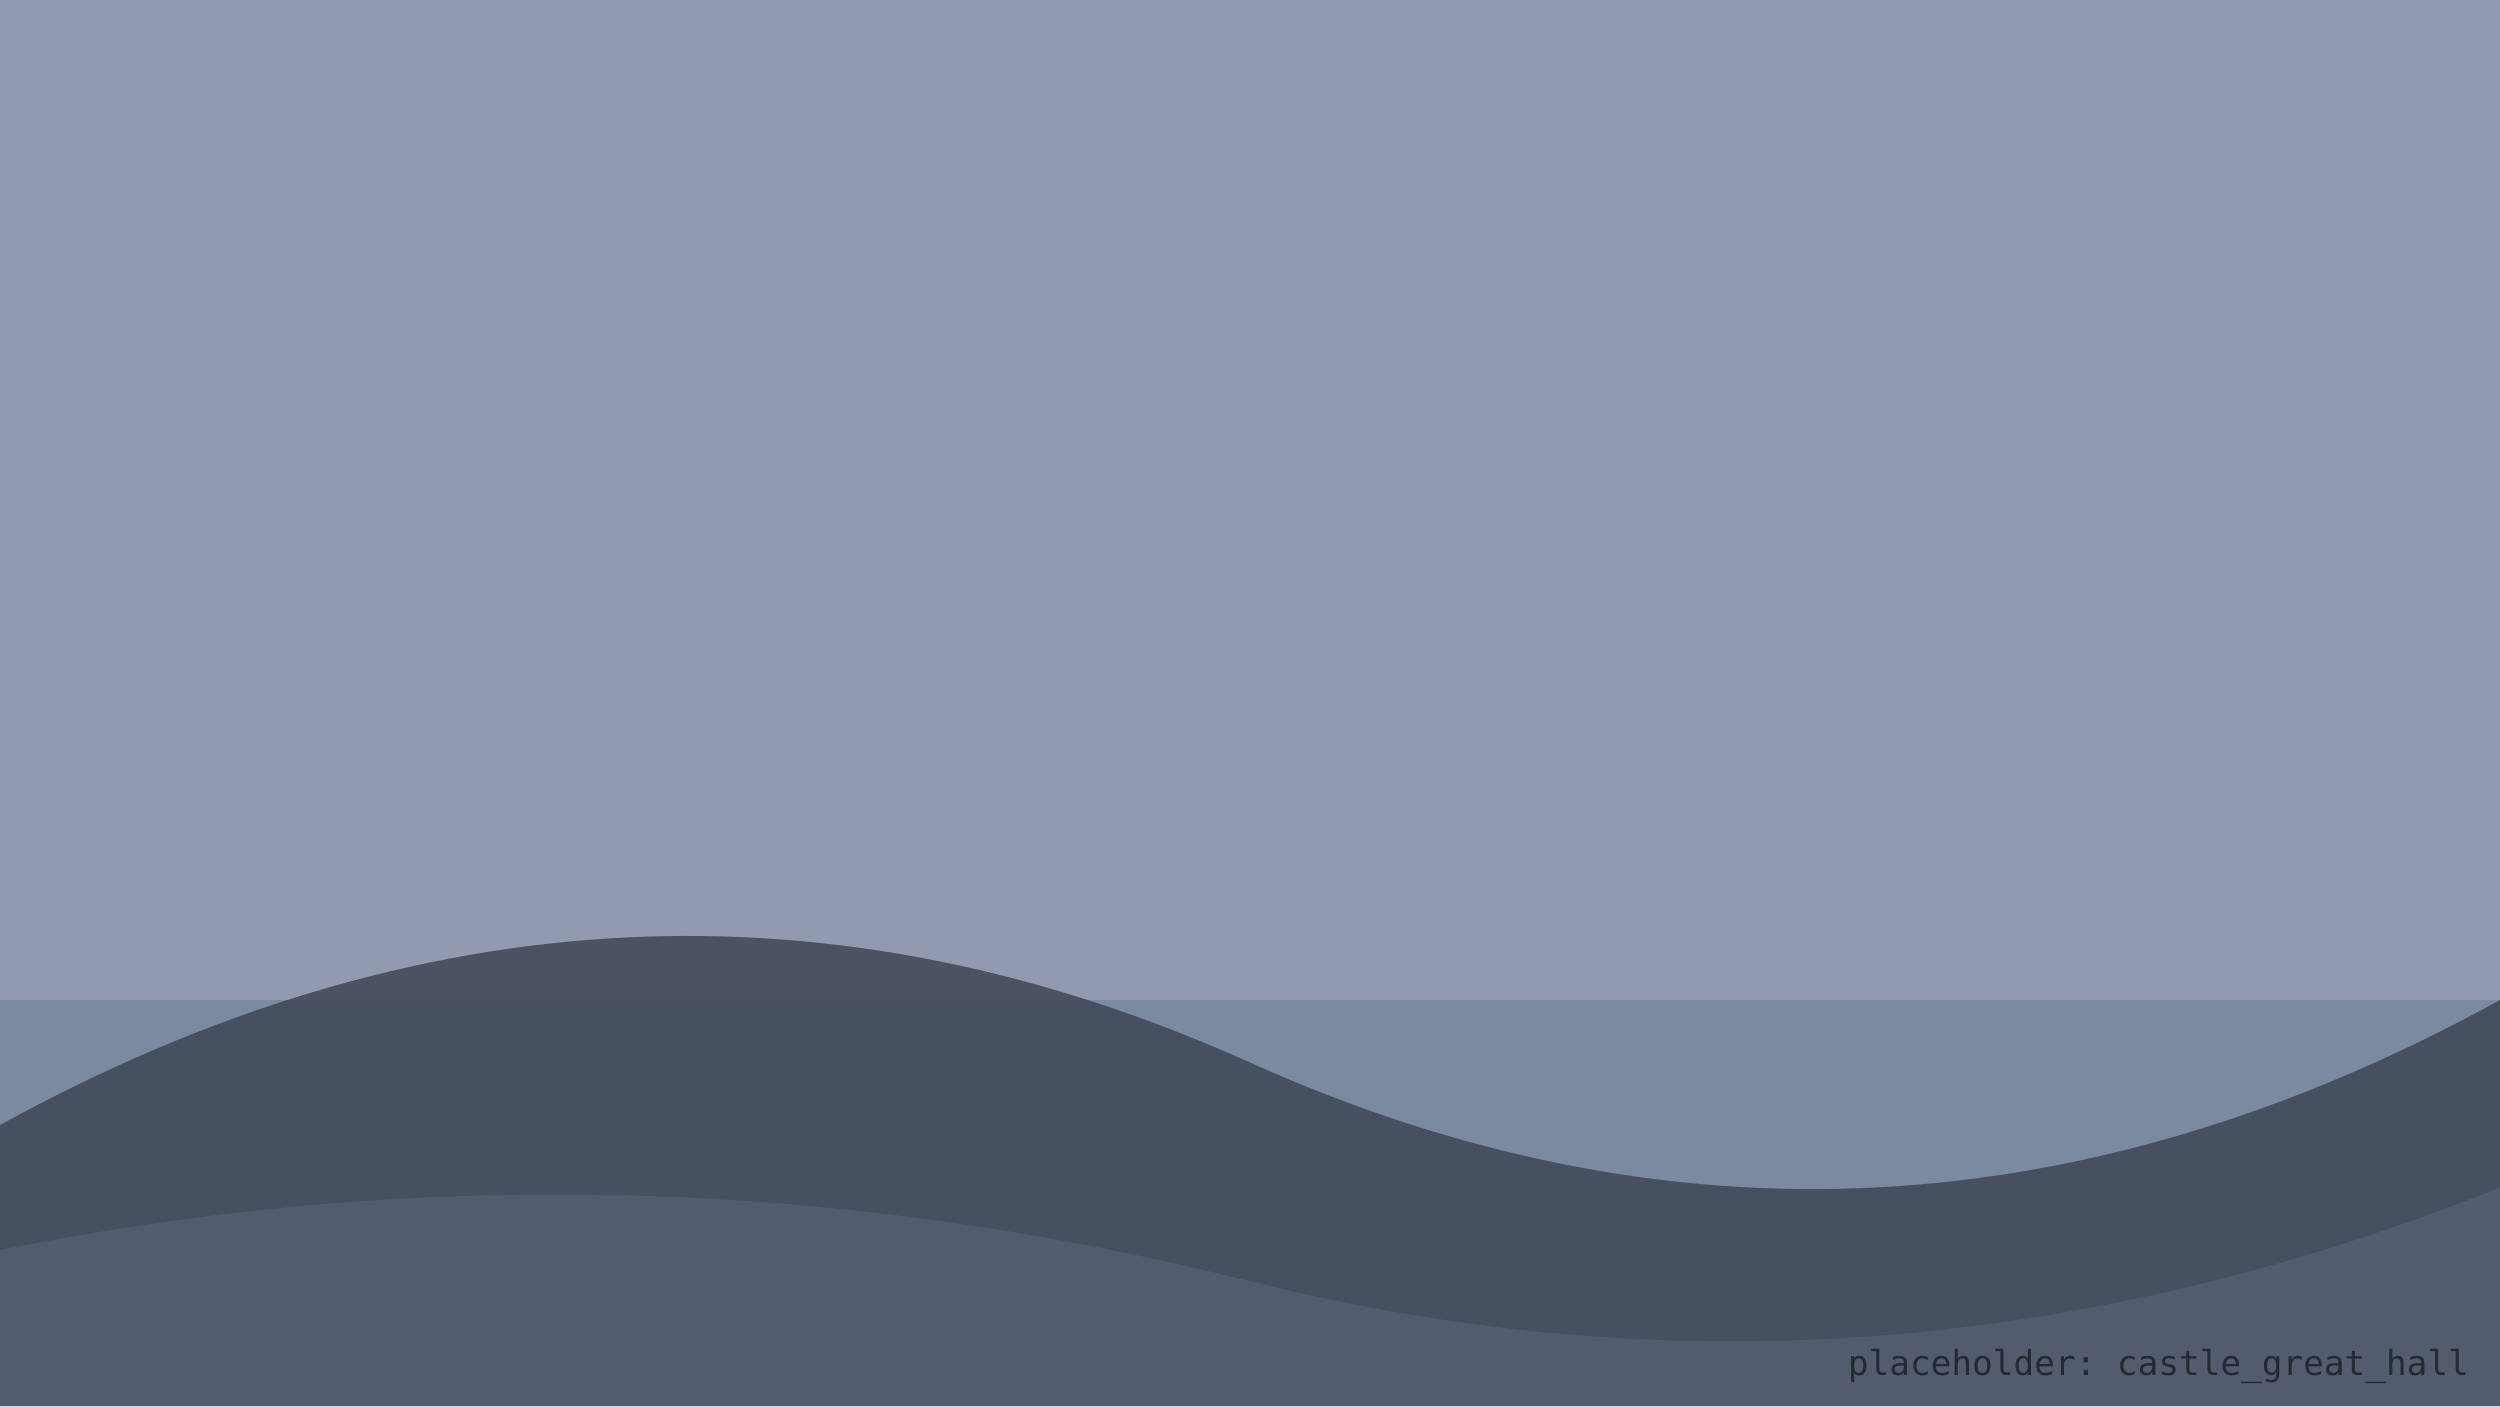
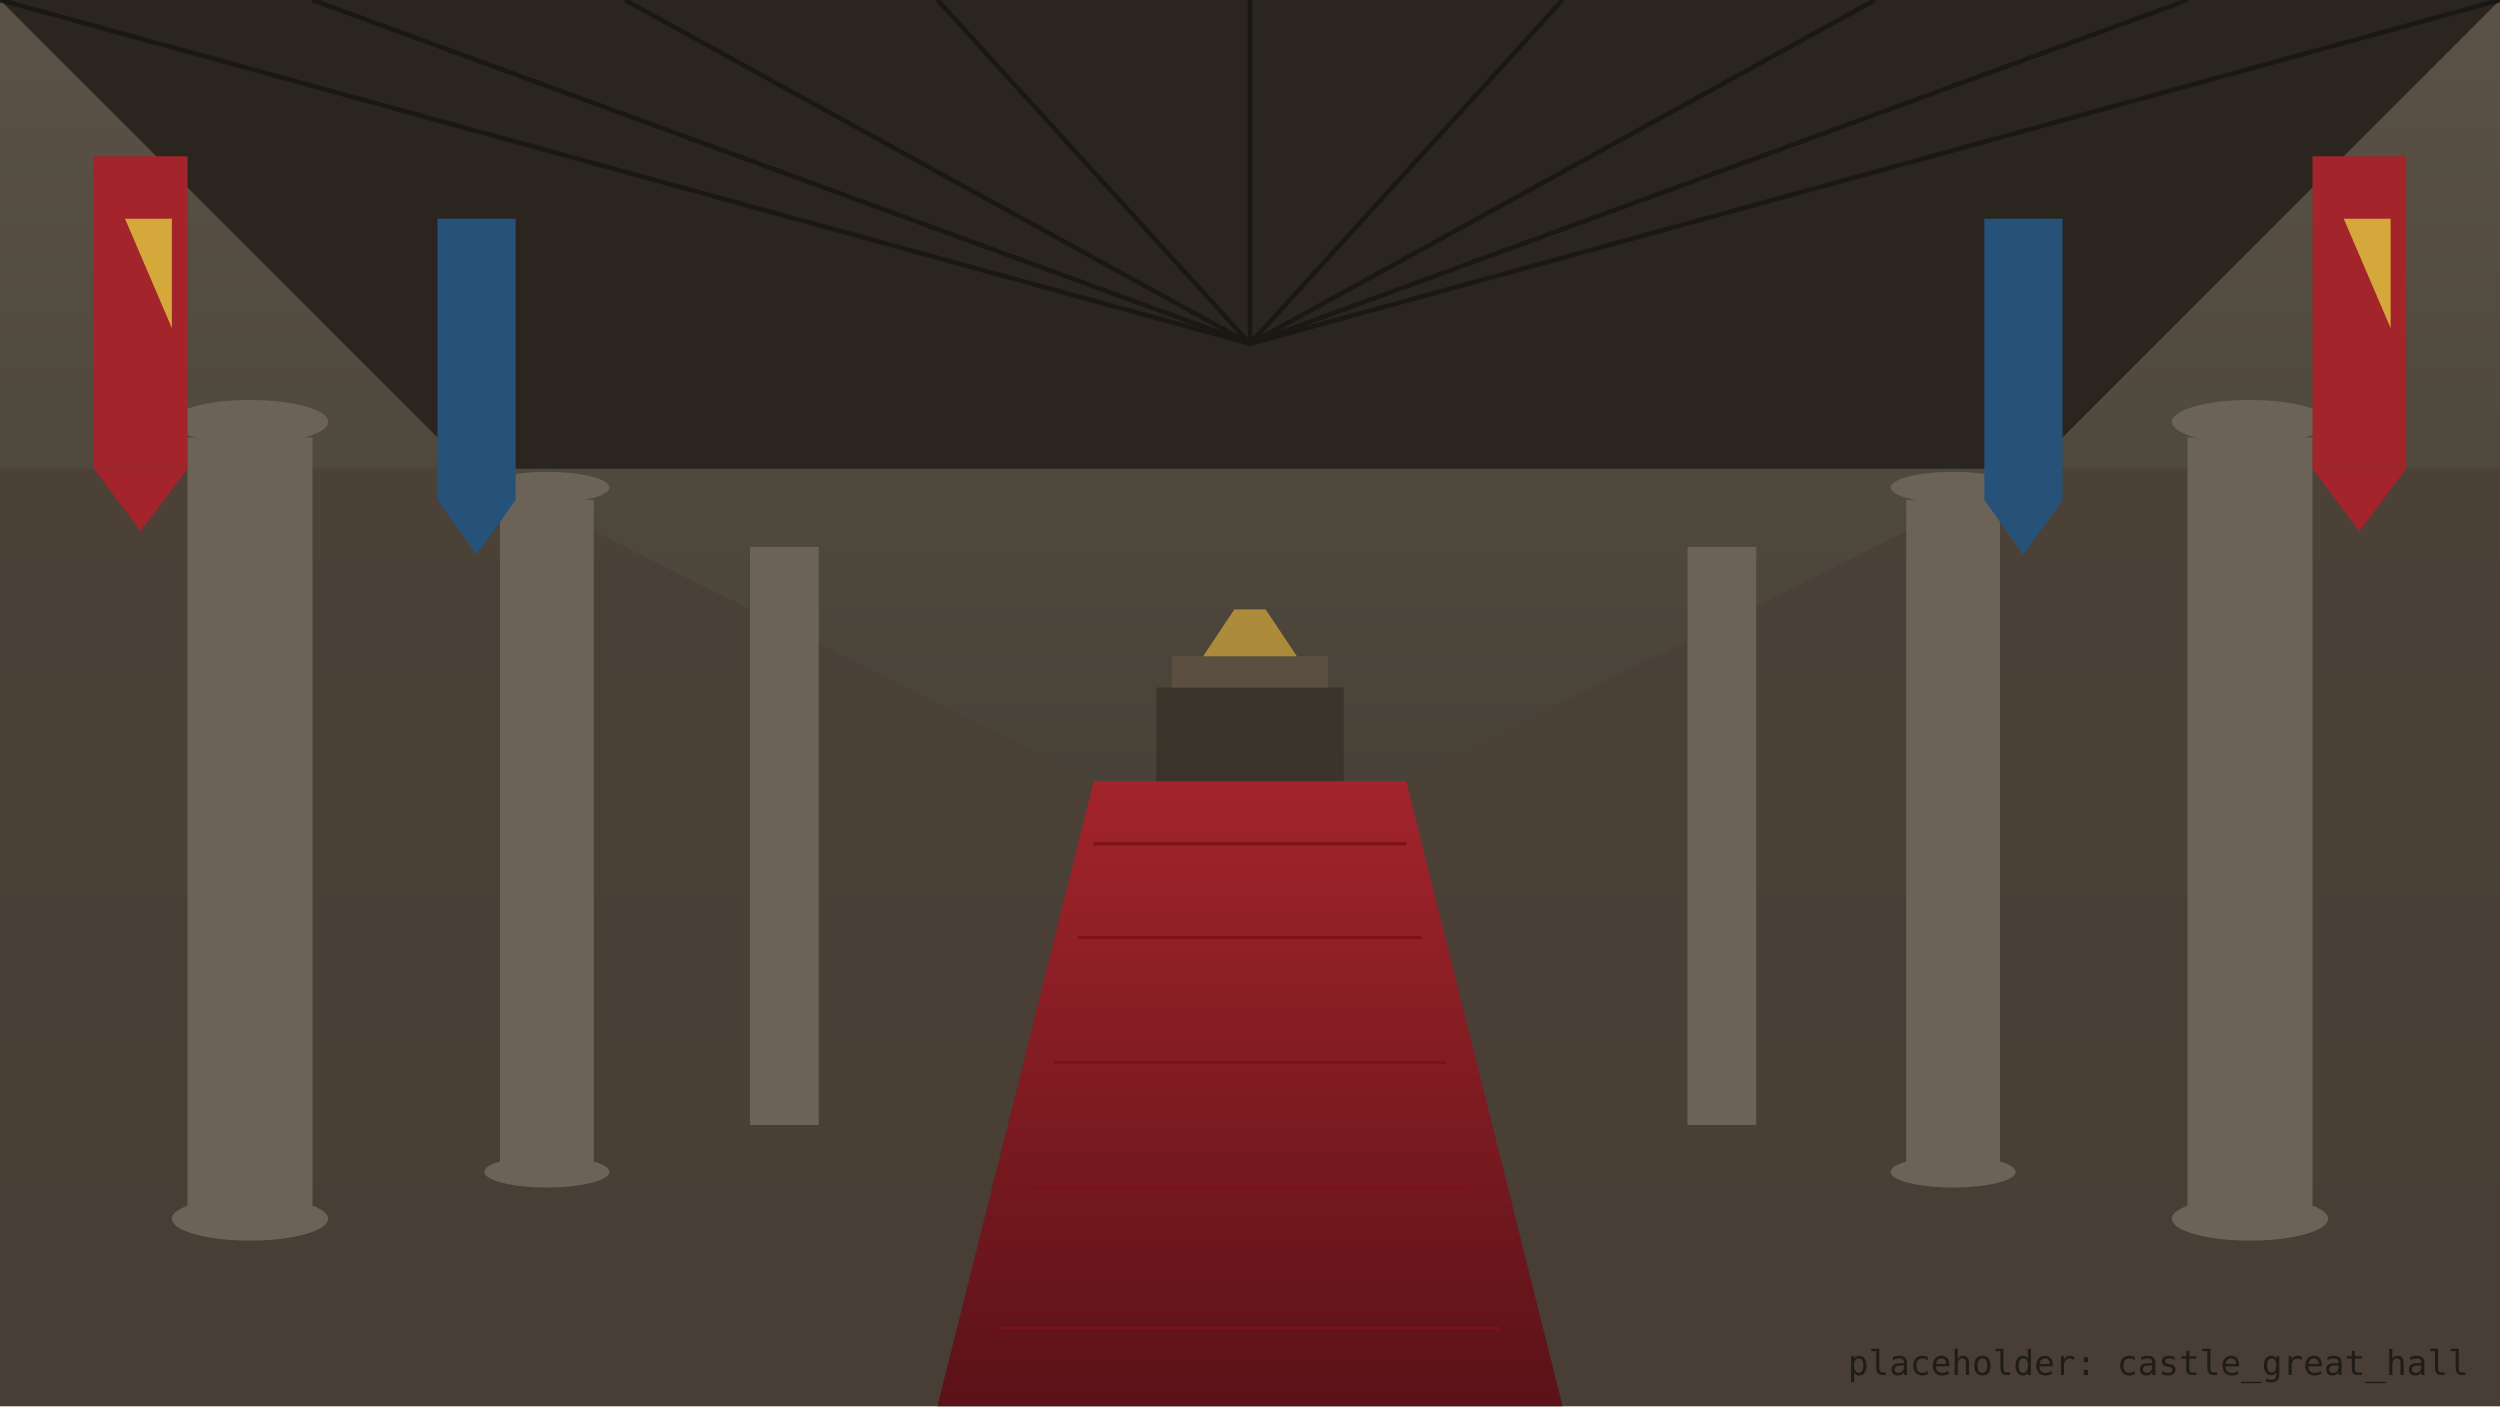
<svg xmlns="http://www.w3.org/2000/svg" viewBox="0 0 1600 900" preserveAspectRatio="xMidYMid slice">
-   <rect width="1600" height="900" fill="#7c8aa1" />
-   <rect width="1600" height="640" fill="#a3a8b8" opacity="0.55" />
-   <path d="M0,720 Q400,500 800,680 T1600,640 L1600,900 L0,900 Z" fill="#3a4150" opacity="0.8" />
-   <path d="M0,800 Q400,720 800,820 T1600,760 L1600,900 L0,900 Z" fill="#5a6478" opacity="0.6" />
+   <defs>
+     <linearGradient id="gh_floor" x1="0" x2="0" y1="0" y2="1">
+       <stop offset="0" stop-color="#5a4f40" />
+       <stop offset="1" stop-color="#2e2820" />
+     </linearGradient>
+     <linearGradient id="gh_carpet" x1="0" x2="0" y1="0" y2="1">
+       <stop offset="0" stop-color="#a3242b" />
+       <stop offset="1" stop-color="#5a1218" />
+     </linearGradient>
+     <linearGradient id="gh_wall" x1="0" x2="0" y1="0" y2="1">
+       <stop offset="0" stop-color="#5a5246" />
+       <stop offset="1" stop-color="#3a352c" />
+     </linearGradient>
+   </defs>
+   <rect width="1600" height="900" fill="url(#gh_wall)" />
+   <polygon points="0,0 1600,0 1300,300 300,300" fill="#2a261f" />
+   <g stroke="#1a1814" stroke-width="3" fill="none">
+     <line x1="0" y1="0" x2="800" y2="220" />
+     <line x1="200" y1="0" x2="800" y2="220" />
+     <line x1="400" y1="0" x2="800" y2="220" />
+     <line x1="600" y1="0" x2="800" y2="220" />
+     <line x1="800" y1="0" x2="800" y2="220" />
+     <line x1="1000" y1="0" x2="800" y2="220" />
+     <line x1="1200" y1="0" x2="800" y2="220" />
+     <line x1="1400" y1="0" x2="800" y2="220" />
+     <line x1="1600" y1="0" x2="800" y2="220" />
+   </g>
+   <polygon points="0,300 0,900 600,900 700,500 300,300" fill="#4a4036" opacity="0.85" />
+   <polygon points="1600,300 1600,900 1000,900 900,500 1300,300" fill="#4a4036" opacity="0.85" />
+   <g fill="#6b6357">
+     <rect x="120" y="280" width="80" height="500" />
+     <ellipse cx="160" cy="270" rx="50" ry="14" />
+     <ellipse cx="160" cy="780" rx="50" ry="14" />
+     <rect x="320" y="320" width="60" height="430" />
+     <ellipse cx="350" cy="312" rx="40" ry="10" />
+     <ellipse cx="350" cy="750" rx="40" ry="10" />
+     <rect x="480" y="350" width="44" height="370" />
+     <rect x="1080" y="350" width="44" height="370" />
+     <rect x="1220" y="320" width="60" height="430" />
+     <ellipse cx="1250" cy="312" rx="40" ry="10" />
+     <ellipse cx="1250" cy="750" rx="40" ry="10" />
+     <rect x="1400" y="280" width="80" height="500" />
+     <ellipse cx="1440" cy="270" rx="50" ry="14" />
+     <ellipse cx="1440" cy="780" rx="50" ry="14" />
+   </g>
+   <g>
+     <rect x="60" y="100" width="60" height="200" fill="#a3242b" />
+     <polygon points="60,300 90,340 120,300" fill="#a3242b" />
+     <polygon points="80,140 100,140 100,210 100,140 110,140 110,210" fill="#d4a83a" />
+     <rect x="280" y="140" width="50" height="180" fill="#26527a" />
+     <polygon points="280,320 305,355 330,320" fill="#26527a" />
+     <rect x="1270" y="140" width="50" height="180" fill="#26527a" />
+     <polygon points="1270,320 1295,355 1320,320" fill="#26527a" />
+     <rect x="1480" y="100" width="60" height="200" fill="#a3242b" />
+     <polygon points="1480,300 1510,340 1540,300" fill="#a3242b" />
+     <polygon points="1500,140 1520,140 1520,210 1520,140 1530,140 1530,210" fill="#d4a83a" />
+   </g>
+   <polygon points="700,500 900,500 1000,900 600,900" fill="url(#gh_carpet)" />
+   <g stroke="#7a1218" stroke-width="2">
+     <line x1="700" y1="540" x2="900" y2="540" />
+     <line x1="690" y1="600" x2="910" y2="600" />
+     <line x1="675" y1="680" x2="925" y2="680" />
+     <line x1="660" y1="760" x2="940" y2="760" />
+     <line x1="640" y1="850" x2="960" y2="850" />
+   </g>
+   <g transform="translate(800 470)">
+     <rect x="-60" y="-30" width="120" height="60" fill="#3a342a" />
+     <rect x="-50" y="-50" width="100" height="20" fill="#5a4f40" />
+     <polygon points="-30,-50 -10,-80 10,-80 30,-50" fill="#d4a83a" opacity="0.7" />
+   </g>
  <text x="1580" y="880" text-anchor="end" font-family="ui-monospace, Menlo, monospace" font-size="22" fill="rgba(0,0,0,0.55)">placeholder: castle_great_hall</text>
</svg>
